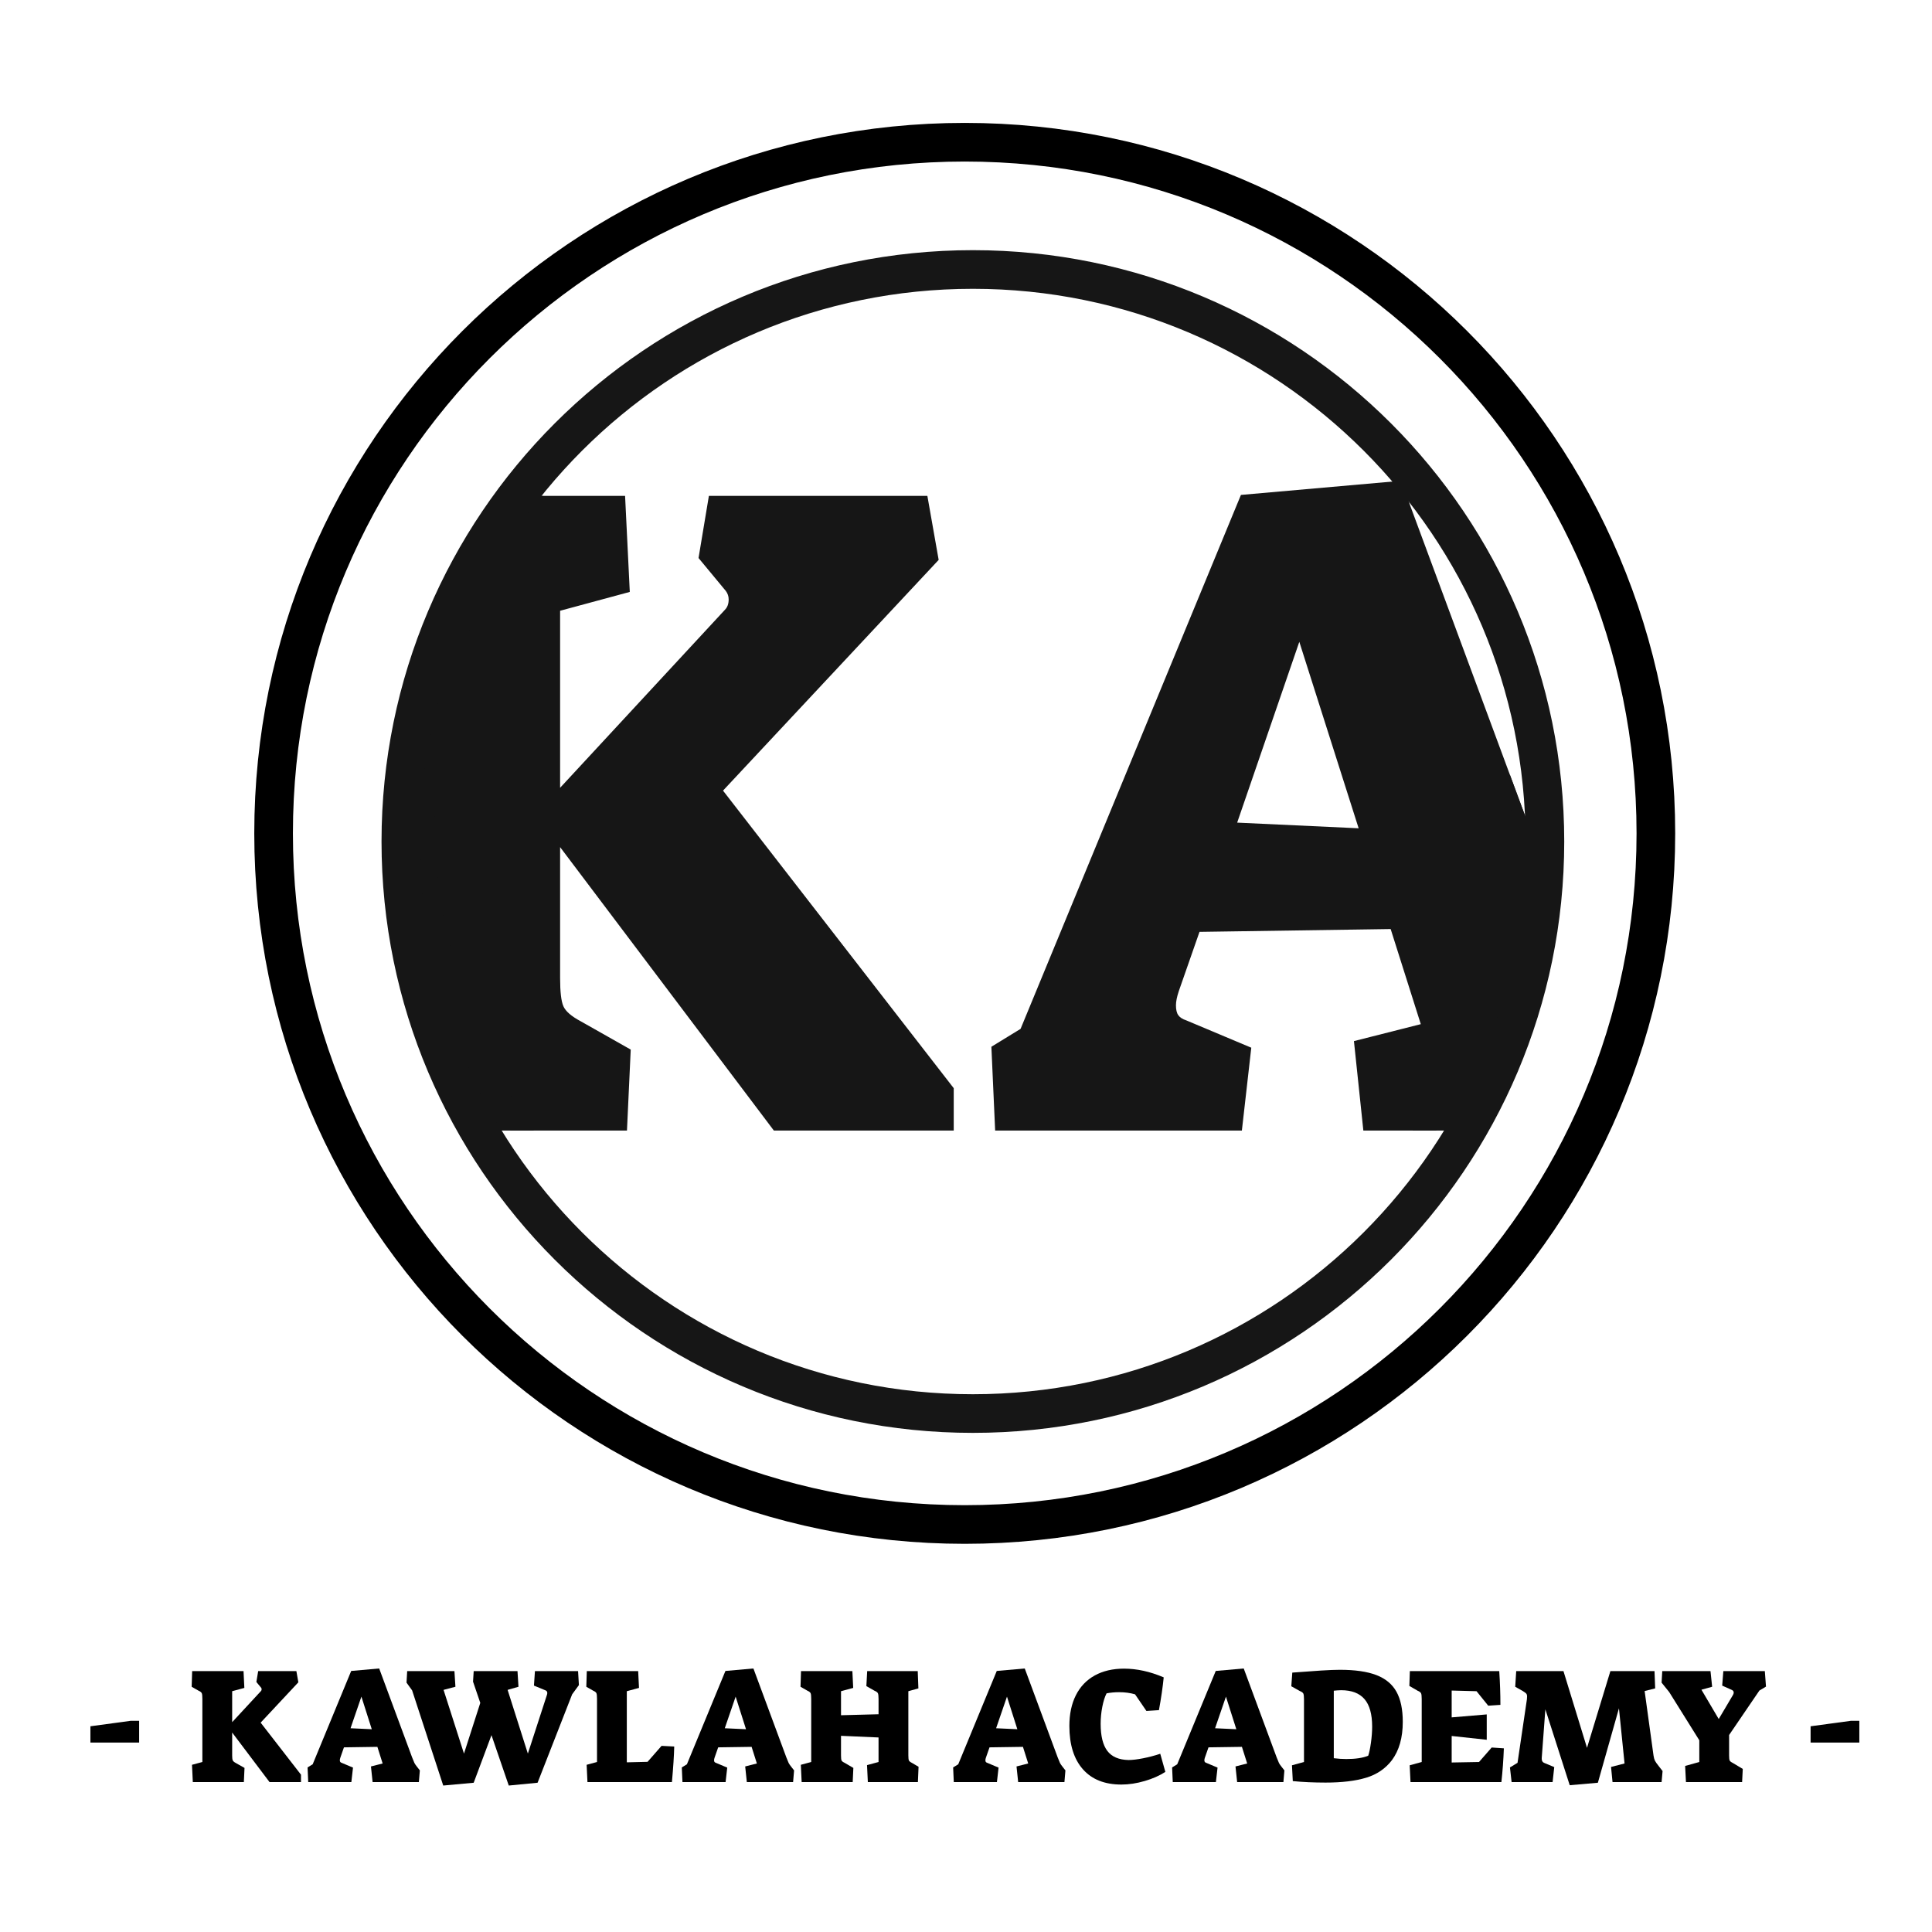
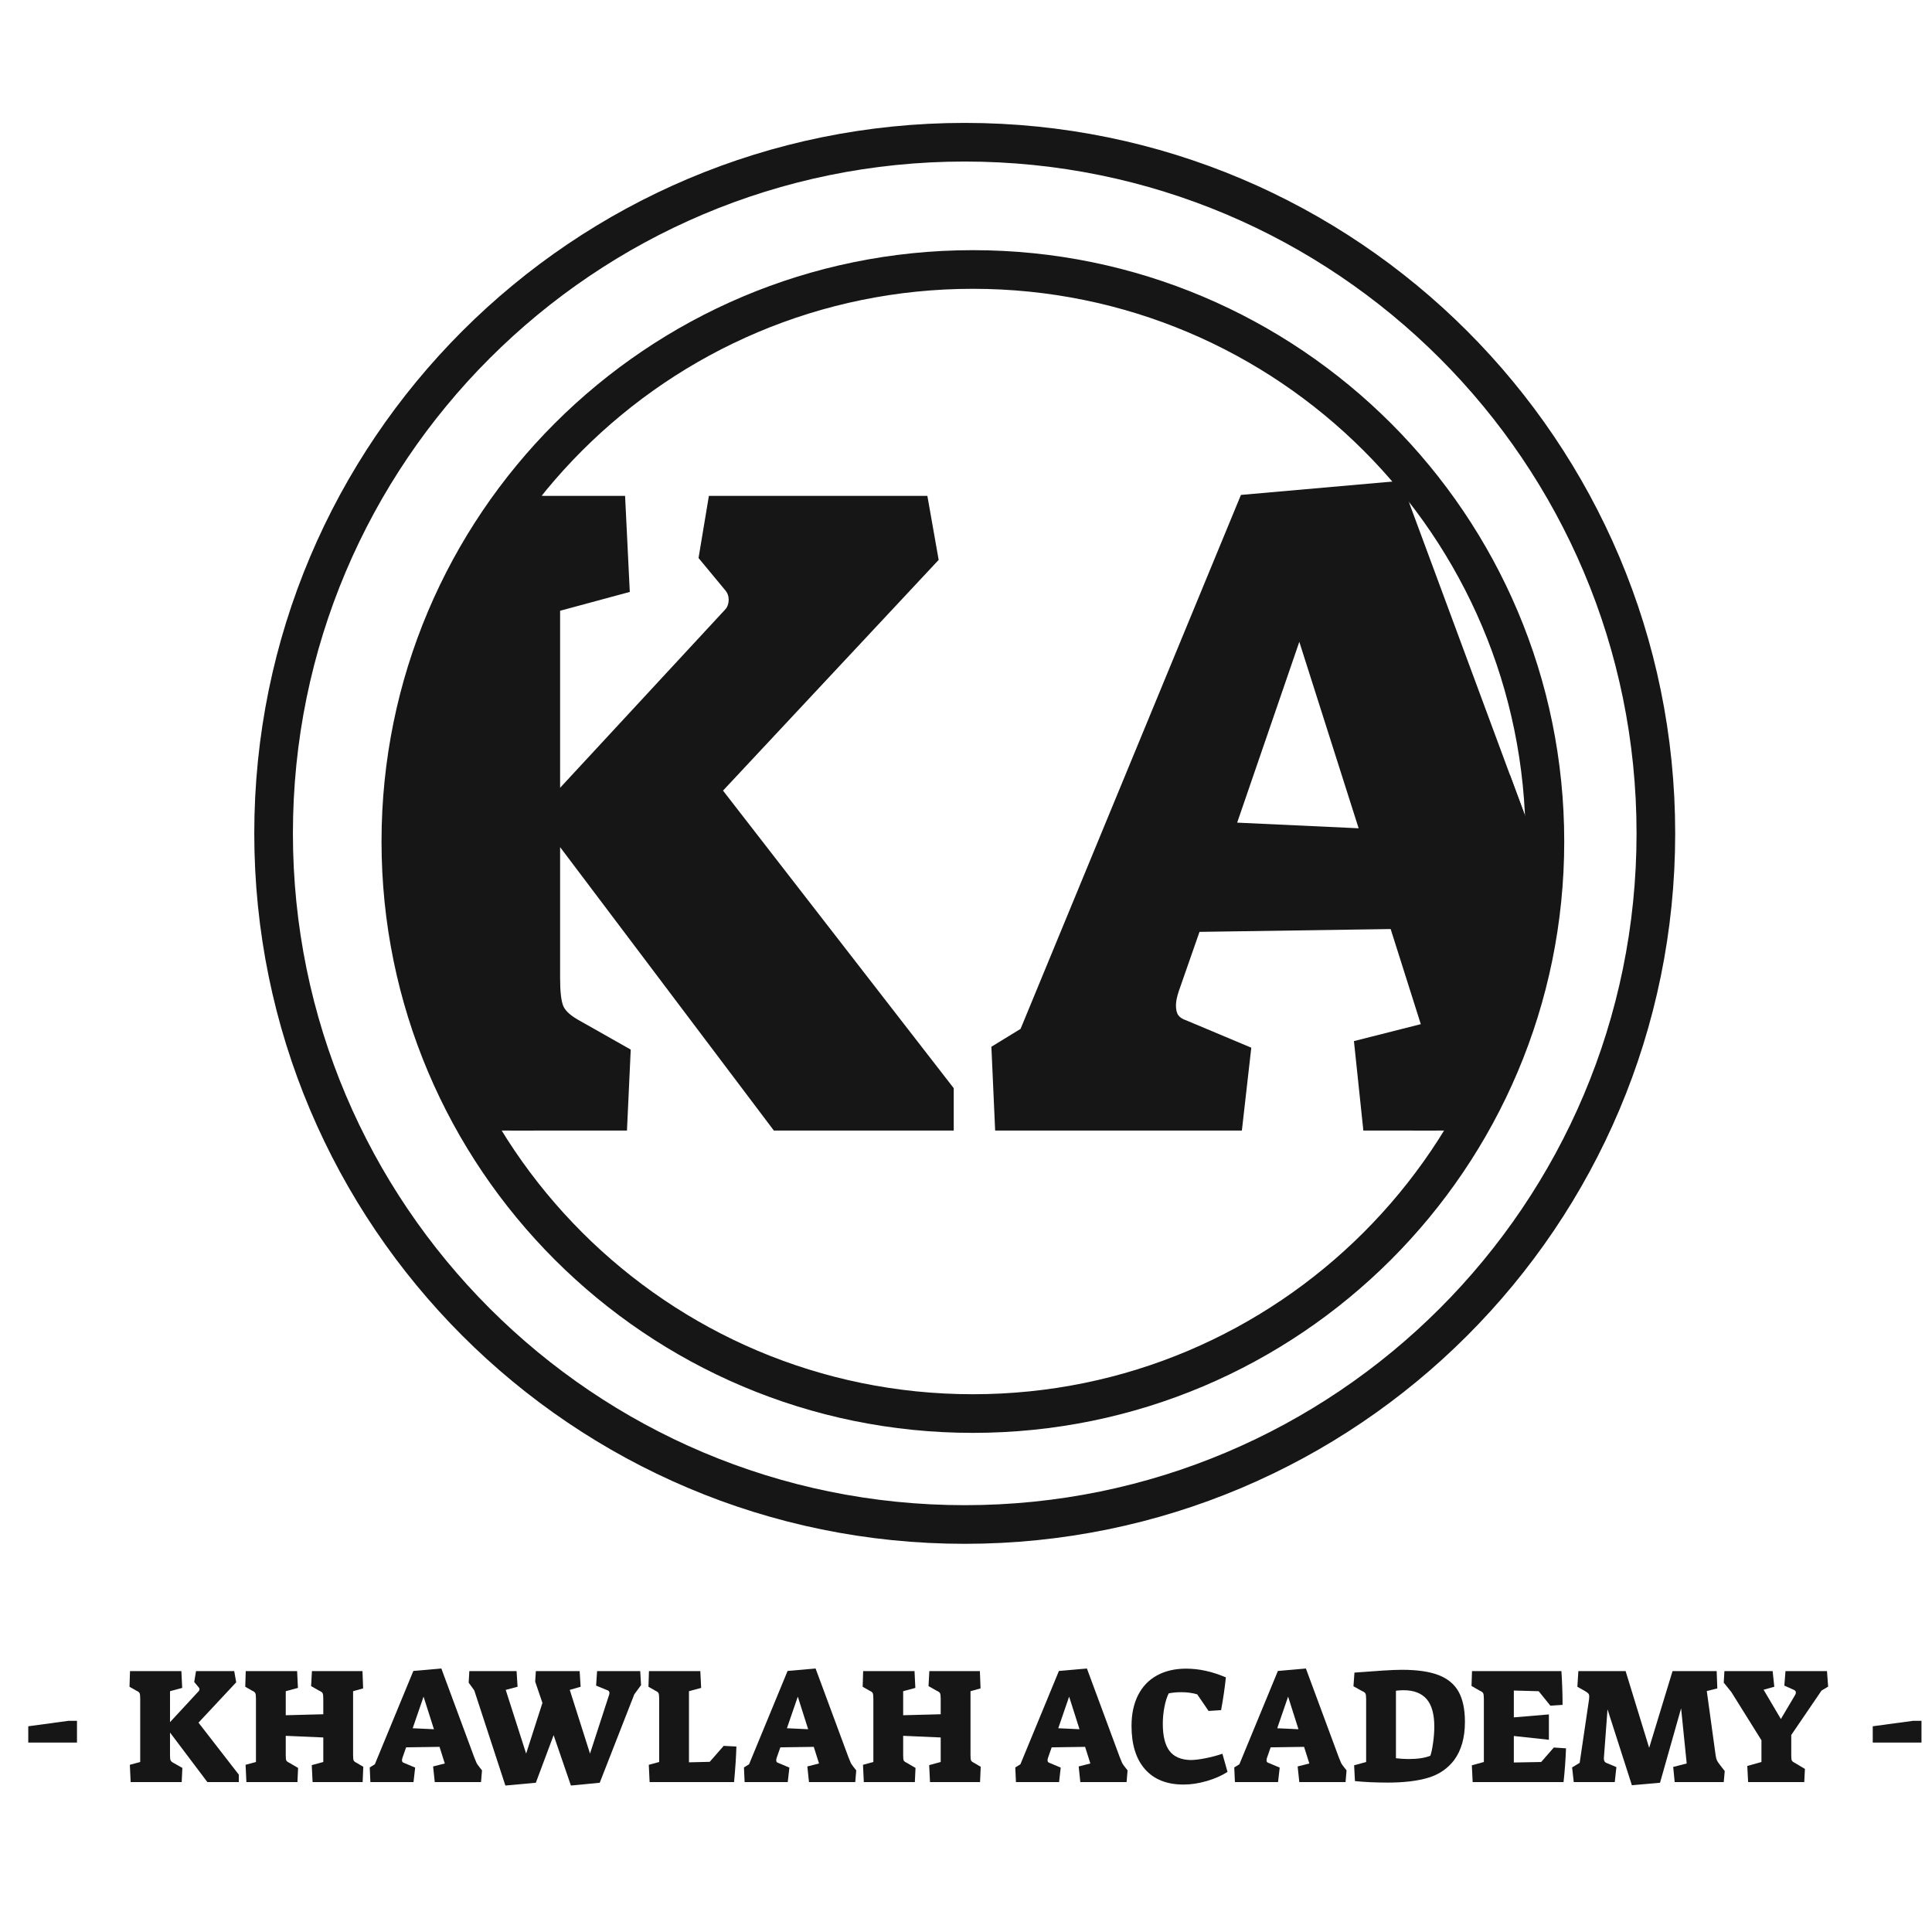
<svg xmlns="http://www.w3.org/2000/svg" xmlns:xlink="http://www.w3.org/1999/xlink" version="1.1" x="0px" y="0px" width="1000px" height="1000px" viewBox="0 0 1000 1000" enable-background="new 0 0 1000 1000" xml:space="preserve">
  <g id="Layer_1">
-     <circle fill="none" stroke="#000000" stroke-width="20" stroke-miterlimit="10" cx="499.344" cy="431.345" r="357.733" />
+     <circle fill="none" stroke="#161616" stroke-width="20" stroke-miterlimit="10" cx="499.344" cy="431.345" r="357.733" />
    <g>
-       <path d="M46.796,893.515l20.793-2.813h4.431v11.249H46.796V893.515z" />
-       <path d="M99.375,913.456l5.369-1.448v-32.64c0-1.477-0.1-2.456-0.298-2.939c-0.2-0.482-0.754-0.923-1.662-1.321l-3.579-2.045    l0.256-8.097h26.588l0.426,8.693l-6.306,1.704v16.021l14.913-16.106c0.227-0.227,0.341-0.54,0.341-0.938    c0-0.284-0.085-0.54-0.255-0.768l-2.472-2.982l0.938-5.625h19.771l1.022,5.796l-19.515,20.878l20.879,26.93v3.835h-16.277    l-19.345-25.651v11.846c0,1.25,0.098,2.103,0.298,2.557c0.199,0.455,0.725,0.909,1.577,1.363l4.517,2.557l-0.341,7.329H99.801    L99.375,913.456z" />
-       <path d="M159.197,914.819l2.642-1.619l19.941-48.319l14.487-1.278l17.044,46.019c0.567,1.479,0.965,2.443,1.193,2.897    c0.227,0.456,0.652,1.08,1.278,1.875l1.534,1.96l-0.511,6.051h-23.947l-0.853-8.096l6.051-1.534l-2.727-8.607l-17.299,0.256    l-1.875,5.369c-0.17,0.511-0.256,0.938-0.256,1.278c0,0.397,0.071,0.696,0.213,0.895c0.141,0.2,0.383,0.355,0.724,0.469    l5.88,2.472l-0.853,7.499h-22.327L159.197,914.819z M187.064,878.176l-5.625,16.361l10.993,0.512L187.064,878.176z" />
-       <path d="M213.312,874.937l-2.897-4.005l0.341-5.966h24.458l0.512,8.097l-6.136,1.619l10.567,32.979l8.437-26.247l-3.75-10.994    l0.341-5.454h22.668l0.511,8.097l-5.625,1.619l10.482,32.979l9.8-30.168c0.17-0.454,0.255-0.852,0.255-1.192    c0-0.738-0.37-1.222-1.108-1.449l-5.795-2.386l0.511-7.5h22.328l0.426,7.244l-3.494,4.772l-17.896,45.763l-14.914,1.449    l-8.948-26.077l-9.204,24.628l-15.766,1.449L213.312,874.937z" />
-       <path d="M303.644,913.456l5.369-1.448v-32.64c0-1.477-0.1-2.456-0.298-2.939c-0.2-0.482-0.754-0.923-1.662-1.321l-3.579-2.045    l0.256-8.097h26.588l0.426,8.693l-6.306,1.704v36.814l10.737-0.256l7.244-8.266l6.562,0.341    c-0.114,4.772-0.511,10.908-1.193,18.407H304.07L303.644,913.456z" />
-       <path d="M352.899,914.819l2.642-1.619l19.941-48.319l14.487-1.278l17.044,46.019c0.567,1.479,0.965,2.443,1.193,2.897    c0.227,0.456,0.652,1.08,1.278,1.875l1.534,1.96l-0.511,6.051h-23.947l-0.853-8.096l6.051-1.534l-2.727-8.607l-17.299,0.256    l-1.875,5.369c-0.17,0.511-0.256,0.938-0.256,1.278c0,0.397,0.071,0.696,0.213,0.895c0.141,0.2,0.383,0.355,0.724,0.469    l5.88,2.472l-0.853,7.499h-22.327L352.899,914.819z M380.767,878.176l-5.625,16.361l10.993,0.512L380.767,878.176z" />
-       <path d="M414.513,913.456l5.369-1.448v-32.64c0-1.477-0.1-2.456-0.298-2.939c-0.2-0.482-0.754-0.923-1.662-1.321l-3.579-2.045    l0.256-8.097h26.588l0.426,8.693l-6.306,1.704v12.441l19.43-0.511v-7.926c0-1.477-0.114-2.456-0.341-2.939    c-0.228-0.482-0.824-0.923-1.79-1.321l-4.176-2.386l0.426-7.756h26.162l0.341,8.948l-5.198,1.449v33.235    c0,1.363,0.099,2.245,0.298,2.642c0.198,0.398,0.695,0.797,1.491,1.193l3.494,2.045l-0.341,7.926h-25.907l-0.426-8.777    l5.965-1.619V899.31l-19.43-0.852v10.141c0,1.363,0.098,2.245,0.298,2.642c0.199,0.398,0.725,0.797,1.577,1.193l4.517,2.642    l-0.341,7.329h-26.418L414.513,913.456z" />
-       <path d="M493.341,914.819l2.642-1.619l19.941-48.319l14.488-1.278l17.043,46.019c0.567,1.479,0.966,2.443,1.193,2.897    c0.227,0.456,0.652,1.08,1.278,1.875l1.534,1.96l-0.512,6.051h-23.946l-0.853-8.096l6.051-1.534l-2.727-8.607l-17.3,0.256    l-1.875,5.369c-0.171,0.511-0.256,0.938-0.256,1.278c0,0.397,0.071,0.696,0.214,0.895c0.141,0.2,0.383,0.355,0.724,0.469    l5.88,2.472l-0.852,7.499h-22.328L493.341,914.819z M521.208,878.176l-5.624,16.361l10.992,0.512L521.208,878.176z" />
-       <path d="M560.493,915.757c-4.659-5.283-6.987-12.753-6.987-22.412c0-6.136,1.121-11.433,3.366-15.894    c2.243-4.46,5.496-7.868,9.757-10.227c4.262-2.356,9.317-3.536,15.17-3.536c6.646,0,13.492,1.506,20.537,4.517    c-0.511,5.112-1.335,10.767-2.471,16.958l-6.477,0.427l-5.881-8.607c-2.5-0.738-5.255-1.108-8.266-1.108    c-2.273,0-4.432,0.2-6.478,0.597c-0.909,1.762-1.648,4.091-2.215,6.988c-0.569,2.897-0.853,5.824-0.853,8.777    c0,6.307,1.15,10.98,3.451,14.019c2.301,3.04,5.951,4.617,10.951,4.73c1.987,0,4.502-0.299,7.542-0.896    c3.038-0.597,6.008-1.377,8.905-2.344l2.642,9.375c-2.955,1.932-6.52,3.508-10.695,4.729c-4.176,1.221-8.195,1.832-12.059,1.832    C571.799,923.683,565.151,921.041,560.493,915.757z" />
-       <path d="M606.682,914.819l2.642-1.619l19.941-48.319l14.487-1.278l17.044,46.019c0.567,1.479,0.966,2.443,1.193,2.897    c0.227,0.456,0.652,1.08,1.278,1.875l1.534,1.96l-0.512,6.051h-23.946l-0.853-8.096l6.051-1.534l-2.727-8.607l-17.3,0.256    l-1.875,5.369c-0.171,0.511-0.256,0.938-0.256,1.278c0,0.397,0.07,0.696,0.213,0.895c0.142,0.2,0.384,0.355,0.725,0.469    l5.88,2.472l-0.852,7.499h-22.328L606.682,914.819z M634.549,878.176l-5.625,16.361l10.994,0.512L634.549,878.176z" />
-       <path d="M669.147,921.893l-0.426-8.181l6.221-1.704v-32.469c0-1.477-0.114-2.457-0.341-2.94c-0.228-0.481-0.824-0.923-1.789-1.32    l-4.432-2.472l0.511-7.073c5.908-0.454,10.879-0.81,14.914-1.065c4.033-0.256,7.271-0.384,9.715-0.384    c7.84,0,14.132,0.91,18.876,2.728c4.743,1.818,8.209,4.687,10.396,8.607c2.187,3.92,3.281,9.118,3.281,15.595    c0,8.181-1.875,14.801-5.624,19.856c-3.354,4.375-7.798,7.4-13.337,9.075c-5.54,1.677-12.542,2.515-21.007,2.515    C679.971,922.66,674.316,922.404,669.147,921.893z M708.178,908.77c0.512-1.42,0.98-3.636,1.406-6.647    c0.427-3.011,0.64-5.823,0.64-8.437c0-6.42-1.321-11.164-3.963-14.231c-2.642-3.068-6.662-4.603-12.059-4.603    c-0.739,0-1.421,0.029-2.045,0.085c-0.626,0.058-1.223,0.115-1.79,0.171v34.94c2.271,0.284,4.432,0.426,6.477,0.426    C701.616,910.474,705.394,909.906,708.178,908.77z" />
-       <path d="M729.653,913.712l6.221-1.704v-32.64c0-1.477-0.114-2.456-0.341-2.939c-0.228-0.482-0.824-0.923-1.789-1.321l-4.261-2.472    l0.255-7.67h46.274c0.397,5.966,0.597,11.79,0.597,17.471l-6.307,0.426l-6.05-7.499l-12.868-0.341v13.891l18.151-1.534v13.124    l-18.151-1.96v13.72l14.146-0.255l6.562-7.5l6.307,0.427c-0.229,5.965-0.654,11.789-1.278,17.47h-47.042L729.653,913.712z" />
-       <path d="M799.873,884.737l-1.874,25.225v0.341c0,1.08,0.396,1.79,1.192,2.131l5.284,2.216l-0.853,7.755h-21.22l-0.853-7.585    l3.921-2.386l4.857-32.895c0.056-0.397,0.085-0.881,0.085-1.449c0-0.682-0.157-1.192-0.469-1.533    c-0.313-0.342-0.895-0.768-1.747-1.278l-3.92-2.216l0.512-8.097h24.458l12.186,39.713l12.102-39.713h22.839l0.341,8.948    l-5.454,1.364l4.602,33.405c0.171,1.138,0.412,2.018,0.725,2.643c0.312,0.625,1.036,1.648,2.173,3.067l1.79,2.301l-0.512,5.71    h-25.396l-0.767-7.84l6.988-1.79l-2.897-28.549l-10.908,38.52l-14.572,1.278L799.873,884.737z" />
-       <path d="M872.225,914.053l7.329-2.045v-11.249l-15.595-24.97l-3.92-4.857l0.341-5.966h24.969l0.853,8.097l-5.539,1.533    l8.947,15.17l7.414-12.527c0.227-0.397,0.342-0.795,0.342-1.193c0-0.625-0.342-1.079-1.023-1.363l-4.942-2.216l0.597-7.5h21.476    l0.596,8.011l-3.408,2.046l-15.681,23.009v10.567c0,1.363,0.099,2.245,0.299,2.642c0.198,0.398,0.694,0.797,1.491,1.193    l5.283,3.153l-0.341,6.817h-29.06L872.225,914.053z" />
-       <path d="M937.161,893.515l20.794-2.813h4.432v11.249h-25.226V893.515z" />
+       <path fill="#161616" d="M14.625,893.515l20.793-2.813h4.431v11.249H14.625V893.515z" />
+       <path fill="#161616" d="M67.204,913.456l5.369-1.448v-32.64c0-1.477-0.1-2.456-0.298-2.939c-0.2-0.482-0.754-0.923-1.662-1.321    l-3.579-2.045l0.256-8.096h26.588l0.426,8.692l-6.306,1.704v16.021l14.913-16.106c0.227-0.227,0.341-0.54,0.341-0.938    c0-0.284-0.085-0.54-0.255-0.768l-2.472-2.982l0.938-5.624h19.771l1.022,5.795L102.74,891.64l20.879,26.93v3.835h-16.277    l-19.345-25.651v11.846c0,1.25,0.098,2.103,0.298,2.557c0.199,0.455,0.725,0.909,1.577,1.363l4.517,2.557l-0.341,7.329H67.63    L67.204,913.456z" />
+       <path fill="#161616" d="M127.112,913.456l5.369-1.448v-32.64c0-1.477-0.1-2.456-0.298-2.939c-0.2-0.482-0.754-0.923-1.662-1.321    l-3.579-2.045l0.256-8.096h26.588l0.426,8.692l-6.306,1.704v12.441l19.43-0.511v-7.926c0-1.477-0.114-2.456-0.341-2.939    c-0.228-0.482-0.824-0.923-1.79-1.321l-4.176-2.386l0.426-7.755h26.162l0.341,8.947l-5.198,1.449v33.235    c0,1.363,0.099,2.245,0.298,2.642c0.198,0.398,0.695,0.797,1.491,1.193l3.494,2.045l-0.341,7.926h-25.907l-0.426-8.777    l5.965-1.619V899.31l-19.43-0.852v10.141c0,1.363,0.098,2.245,0.298,2.642c0.199,0.398,0.725,0.797,1.577,1.193l4.517,2.642    l-0.341,7.329h-26.418L127.112,913.456z" />
+       <path fill="#161616" d="M191.368,914.819l2.642-1.619l19.941-48.319l14.487-1.278l17.044,46.019    c0.567,1.479,0.965,2.443,1.193,2.897c0.227,0.456,0.652,1.08,1.278,1.875l1.534,1.96l-0.511,6.051H225.03l-0.853-8.096    l6.051-1.534l-2.727-8.607l-17.299,0.256l-1.875,5.369c-0.17,0.511-0.256,0.938-0.256,1.278c0,0.397,0.071,0.696,0.213,0.895    c0.141,0.2,0.383,0.355,0.724,0.469l5.88,2.472l-0.853,7.499h-22.327L191.368,914.819z M219.235,878.176l-5.625,16.361    l10.993,0.512L219.235,878.176z" />
+       <path fill="#161616" d="M245.481,874.937l-2.897-4.005l0.341-5.965h24.458l0.512,8.096l-6.136,1.619l10.567,32.979l8.437-26.247    l-3.75-10.994l0.341-5.453h22.668l0.511,8.096l-5.625,1.619l10.482,32.979l9.8-30.168c0.17-0.454,0.255-0.852,0.255-1.192    c0-0.738-0.37-1.222-1.108-1.449l-5.795-2.386l0.511-7.499h22.328l0.426,7.243l-3.494,4.772l-17.896,45.763l-14.914,1.449    l-8.948-26.077l-9.204,24.628l-15.766,1.449L245.481,874.937z" />
+       <path fill="#161616" d="M335.814,913.456l5.369-1.448v-32.64c0-1.477-0.1-2.456-0.298-2.939c-0.2-0.482-0.754-0.923-1.662-1.321    l-3.579-2.045l0.256-8.096h26.588l0.426,8.692l-6.306,1.704v36.814l10.737-0.256l7.244-8.266l6.562,0.341    c-0.114,4.772-0.511,10.908-1.193,18.407H336.24L335.814,913.456z" />
+       <path fill="#161616" d="M385.07,914.819l2.642-1.619l19.941-48.319l14.487-1.278l17.044,46.019    c0.567,1.479,0.965,2.443,1.193,2.897c0.227,0.456,0.652,1.08,1.278,1.875l1.534,1.96l-0.511,6.051h-23.947l-0.853-8.096    l6.051-1.534l-2.727-8.607l-17.299,0.256l-1.875,5.369c-0.17,0.511-0.256,0.938-0.256,1.278c0,0.397,0.071,0.696,0.213,0.895    c0.141,0.2,0.383,0.355,0.724,0.469l5.88,2.472l-0.853,7.499h-22.327L385.07,914.819z M412.937,878.176l-5.625,16.361    l10.993,0.512L412.937,878.176z" />
+       <path fill="#161616" d="M446.683,913.456l5.369-1.448v-32.64c0-1.477-0.1-2.456-0.298-2.939c-0.2-0.482-0.754-0.923-1.662-1.321    l-3.579-2.045l0.256-8.096h26.588l0.426,8.692l-6.306,1.704v12.441l19.43-0.511v-7.926c0-1.477-0.114-2.456-0.341-2.939    c-0.228-0.482-0.824-0.923-1.79-1.321l-4.176-2.386l0.426-7.755h26.162l0.341,8.947l-5.198,1.449v33.235    c0,1.363,0.099,2.245,0.298,2.642c0.199,0.398,0.695,0.797,1.492,1.193l3.494,2.045l-0.342,7.926h-25.906l-0.426-8.777    l5.965-1.619V899.31l-19.43-0.852v10.141c0,1.363,0.098,2.245,0.298,2.642c0.199,0.398,0.725,0.797,1.577,1.193l4.517,2.642    l-0.341,7.329h-26.418L446.683,913.456z" />
+       <path fill="#161616" d="M525.512,914.819l2.642-1.619l19.94-48.319l14.488-1.278l17.043,46.019    c0.568,1.479,0.967,2.443,1.193,2.897c0.227,0.456,0.652,1.08,1.279,1.875l1.533,1.96l-0.512,6.051h-23.945l-0.854-8.096    l6.051-1.534l-2.727-8.607l-17.299,0.256l-1.875,5.369c-0.172,0.511-0.256,0.938-0.256,1.278c0,0.397,0.07,0.696,0.213,0.895    c0.141,0.2,0.383,0.355,0.725,0.469l5.879,2.472l-0.852,7.499h-22.327L525.512,914.819z M553.379,878.176l-5.625,16.361    l10.994,0.512L553.379,878.176z" />
+       <path fill="#161616" d="M592.663,915.757c-4.659-5.283-6.987-12.753-6.987-22.412c0-6.136,1.121-11.433,3.366-15.894    c2.243-4.46,5.496-7.868,9.757-10.227c4.262-2.356,9.317-3.536,15.17-3.536c6.646,0,13.492,1.506,20.537,4.517    c-0.511,5.112-1.335,10.767-2.471,16.958l-6.477,0.427l-5.881-8.607c-2.5-0.738-5.255-1.108-8.266-1.108    c-2.273,0-4.432,0.2-6.478,0.597c-0.909,1.762-1.648,4.091-2.215,6.988c-0.569,2.897-0.853,5.824-0.853,8.777    c0,6.307,1.15,10.98,3.451,14.019c2.301,3.04,5.951,4.617,10.951,4.73c1.987,0,4.502-0.299,7.542-0.896    c3.038-0.597,6.008-1.377,8.905-2.344l2.642,9.375c-2.955,1.932-6.52,3.508-10.695,4.729c-4.176,1.221-8.195,1.832-12.059,1.832    C603.969,923.683,597.321,921.041,592.663,915.757z" />
+       <path fill="#161616" d="M638.853,914.819l2.642-1.619l19.941-48.319l14.487-1.278l17.044,46.019    c0.567,1.479,0.966,2.443,1.193,2.897c0.227,0.456,0.652,1.08,1.278,1.875l1.534,1.96l-0.512,6.051h-23.946l-0.853-8.096    l6.051-1.534l-2.727-8.607l-17.3,0.256l-1.875,5.369c-0.171,0.511-0.256,0.938-0.256,1.278c0,0.397,0.07,0.696,0.213,0.895    c0.142,0.2,0.384,0.355,0.725,0.469l5.88,2.472l-0.852,7.499h-22.328L638.853,914.819z M666.72,878.176l-5.625,16.361    l10.994,0.512L666.72,878.176z" />
+       <path fill="#161616" d="M701.318,921.893l-0.426-8.181l6.221-1.704v-32.469c0-1.477-0.114-2.457-0.341-2.94    c-0.228-0.481-0.824-0.923-1.789-1.32l-4.432-2.472l0.511-7.073c5.908-0.454,10.879-0.81,14.914-1.065    c4.033-0.256,7.271-0.384,9.715-0.384c7.84,0,14.132,0.91,18.876,2.728c4.743,1.818,8.209,4.687,10.396,8.607    c2.187,3.92,3.281,9.118,3.281,15.595c0,8.181-1.875,14.801-5.624,19.856c-3.354,4.375-7.798,7.4-13.337,9.075    c-5.54,1.677-12.542,2.515-21.007,2.515C712.142,922.66,706.487,922.404,701.318,921.893z M740.349,908.77    c0.512-1.42,0.98-3.636,1.406-6.647c0.427-3.011,0.64-5.823,0.64-8.437c0-6.42-1.321-11.164-3.963-14.231    c-2.642-3.068-6.662-4.603-12.059-4.603c-0.739,0-1.421,0.029-2.045,0.085c-0.626,0.058-1.223,0.115-1.79,0.171v34.94    c2.271,0.284,4.432,0.426,6.477,0.426C733.787,910.474,737.564,909.906,740.349,908.77z" />
+       <path fill="#161616" d="M761.823,913.712l6.221-1.704v-32.64c0-1.477-0.114-2.456-0.341-2.939    c-0.228-0.482-0.824-0.923-1.789-1.321l-4.261-2.472l0.255-7.669h46.274c0.397,5.965,0.597,11.789,0.597,17.47l-6.307,0.426    l-6.05-7.499l-12.868-0.341v13.891l18.151-1.534v13.124l-18.151-1.96v13.72l14.146-0.255l6.562-7.5l6.307,0.427    c-0.229,5.965-0.654,11.789-1.278,17.47h-47.042L761.823,913.712z" />
+       <path fill="#161616" d="M832.043,884.737l-1.874,25.225v0.341c0,1.08,0.396,1.79,1.192,2.131l5.284,2.216l-0.853,7.755h-21.22    l-0.853-7.585l3.921-2.386l4.857-32.895c0.056-0.397,0.085-0.88,0.085-1.449c0-0.682-0.157-1.192-0.469-1.533    c-0.313-0.342-0.895-0.768-1.747-1.278l-3.92-2.216l0.512-8.096h24.458l12.186,39.712l12.102-39.712h22.839l0.341,8.947    l-5.454,1.364l4.602,33.405c0.171,1.138,0.412,2.018,0.725,2.643c0.312,0.625,1.036,1.648,2.173,3.067l1.79,2.301l-0.512,5.71    h-25.396l-0.767-7.84l6.988-1.79l-2.897-28.549l-10.908,38.52l-14.572,1.278L832.043,884.737z" />
+       <path fill="#161616" d="M904.395,914.053l7.329-2.045v-11.249l-15.595-24.97l-3.92-4.857l0.341-5.965h24.969l0.853,8.096    l-5.539,1.533l8.947,15.17l7.414-12.527c0.227-0.397,0.342-0.795,0.342-1.193c0-0.625-0.342-1.079-1.023-1.363l-4.942-2.216    l0.597-7.499h21.476l0.596,8.01l-3.408,2.046l-15.681,23.009v10.567c0,1.363,0.099,2.245,0.299,2.642    c0.198,0.398,0.694,0.797,1.491,1.193l5.283,3.153l-0.341,6.817h-29.06L904.395,914.053z" />
+       <path fill="#161616" d="M969.331,893.515l20.794-2.813h4.432v11.249h-25.226V893.515z" />
    </g>
  </g>
  <g id="Layer_2">
    <g>
      <defs>
        <path id="SVGID_1_" d="M170.979,534.001l30.708-8.286V339.034c0-8.446-0.571-14.052-1.706-16.816     c-1.142-2.757-4.311-5.278-9.504-7.555l-20.472-11.698l1.462-46.305h152.074l2.437,49.717l-36.069,9.749v91.634l85.298-92.122     c1.294-1.294,1.95-3.084,1.95-5.361c0-1.622-0.488-3.084-1.462-4.387l-14.135-17.06l5.362-32.17h113.081l5.849,33.145     L374.233,409.222L493.65,563.246v21.934h-93.097L289.91,438.467v67.751c0,7.151,0.563,12.025,1.706,14.623     c1.135,2.604,4.143,5.201,9.017,7.799l25.833,14.622l-1.949,41.918h-151.1L170.979,534.001z M513.139,541.8l15.109-9.262     l114.057-276.366l82.86-7.311l97.484,263.206c3.244,8.453,5.521,13.975,6.823,16.572c1.295,2.604,3.732,6.176,7.312,10.723     l8.773,11.211l-2.925,34.606H705.669l-4.874-46.305l34.606-8.773l-15.598-49.229l-98.945,1.462l-10.724,30.708     c-0.975,2.924-1.462,5.361-1.462,7.312c0,2.276,0.403,3.982,1.218,5.117c0.808,1.143,2.193,2.034,4.144,2.681l33.632,14.136     l-4.874,42.893H515.088L513.139,541.8z M672.524,332.209l-32.17,93.584l62.877,2.924L672.524,332.209z" />
      </defs>
      <clipPath id="SVGID_2_">
        <use xlink:href="#SVGID_1_" overflow="visible" />
      </clipPath>
      <circle clip-path="url(#SVGID_2_)" fill="#161616" stroke="#161616" stroke-width="20" stroke-miterlimit="10" cx="503.776" cy="424.112" r="288.64" />
    </g>
    <circle fill="none" stroke="#161616" stroke-width="20" stroke-miterlimit="10" cx="503.56" cy="435.569" r="296.083" />
  </g>
</svg>
